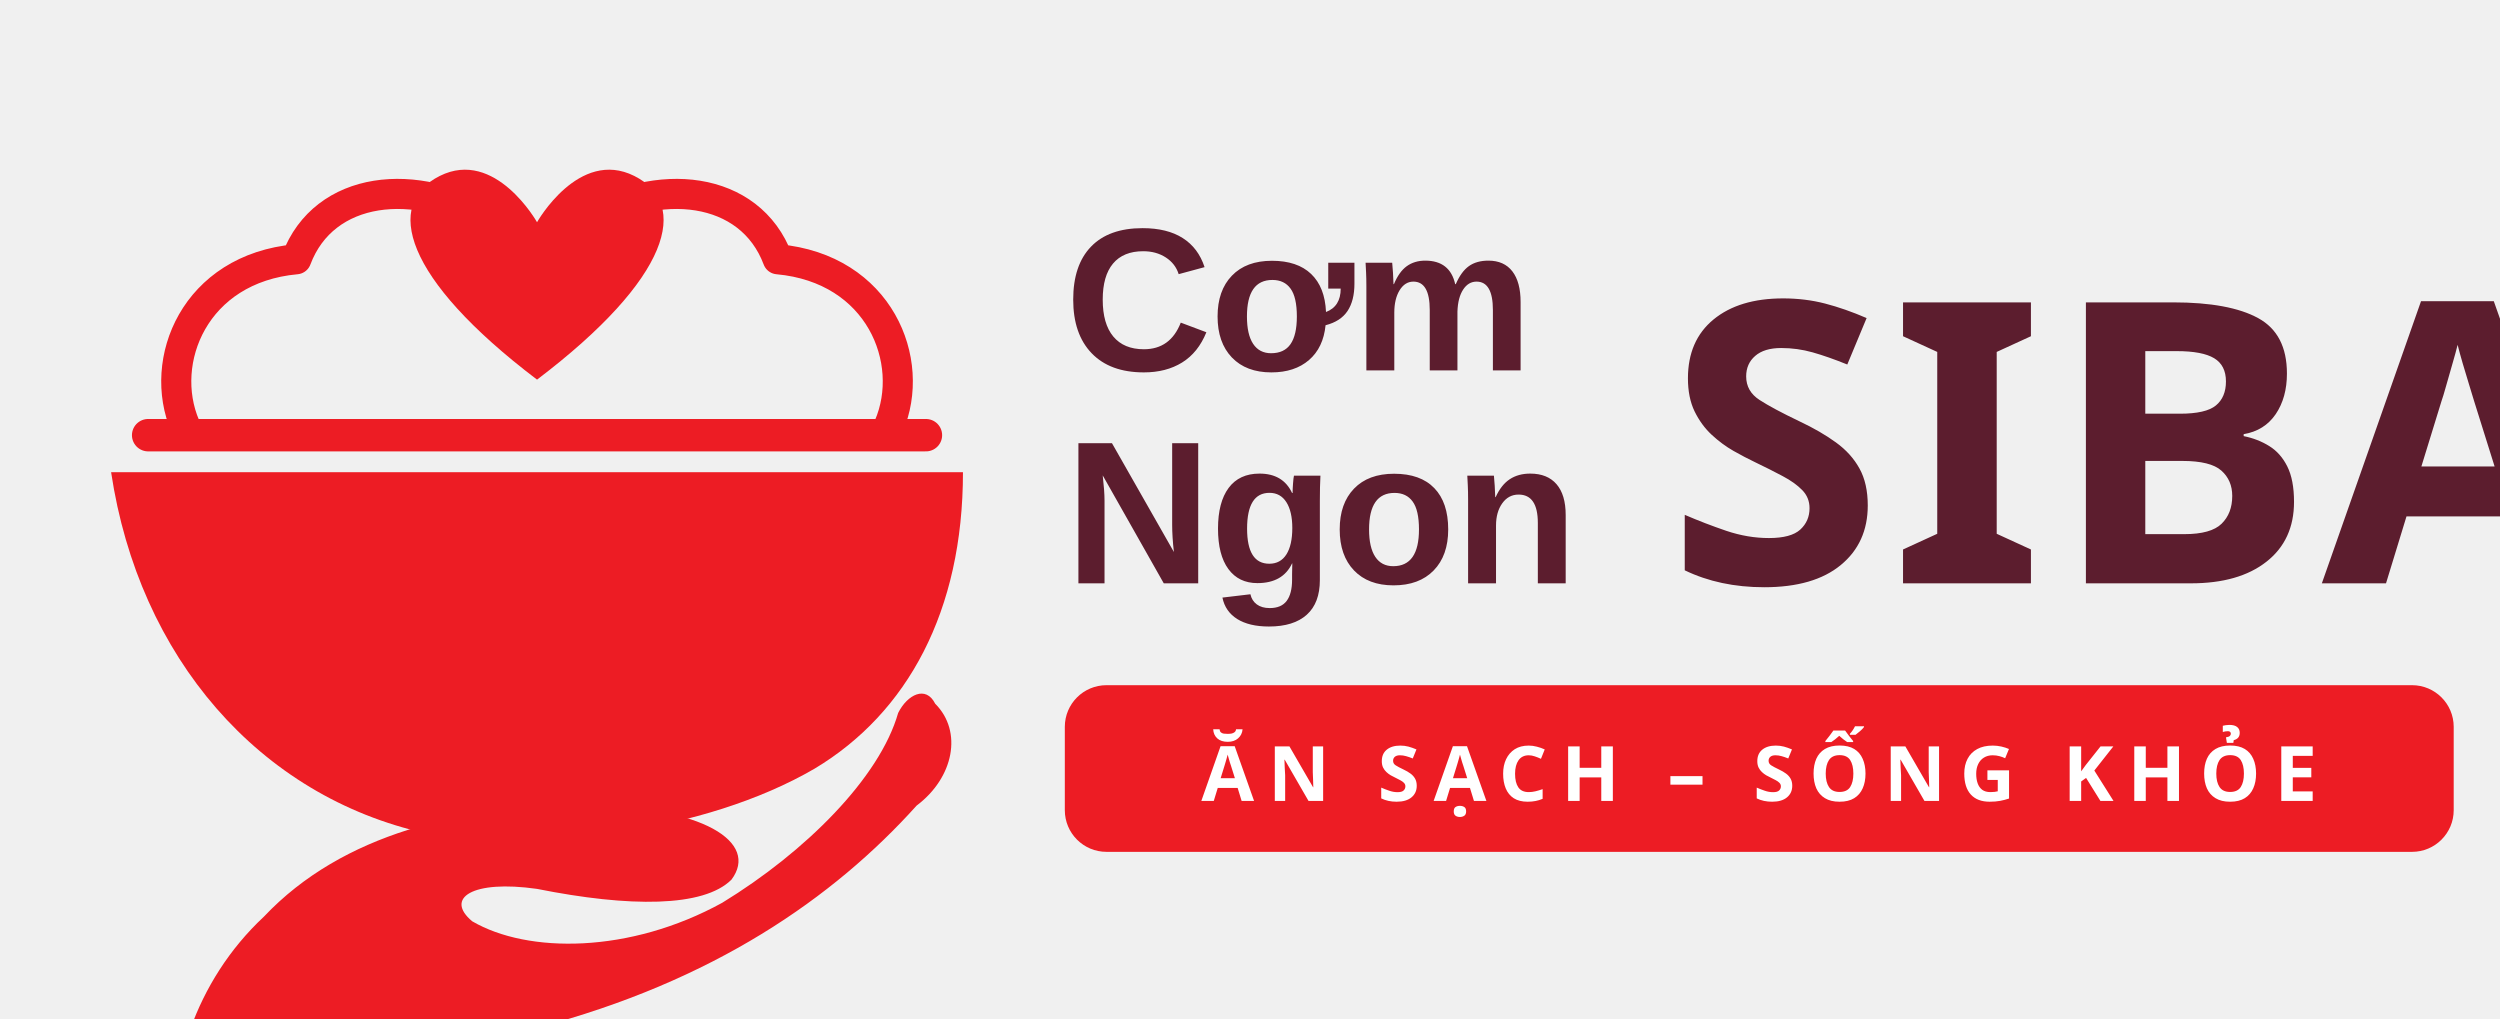
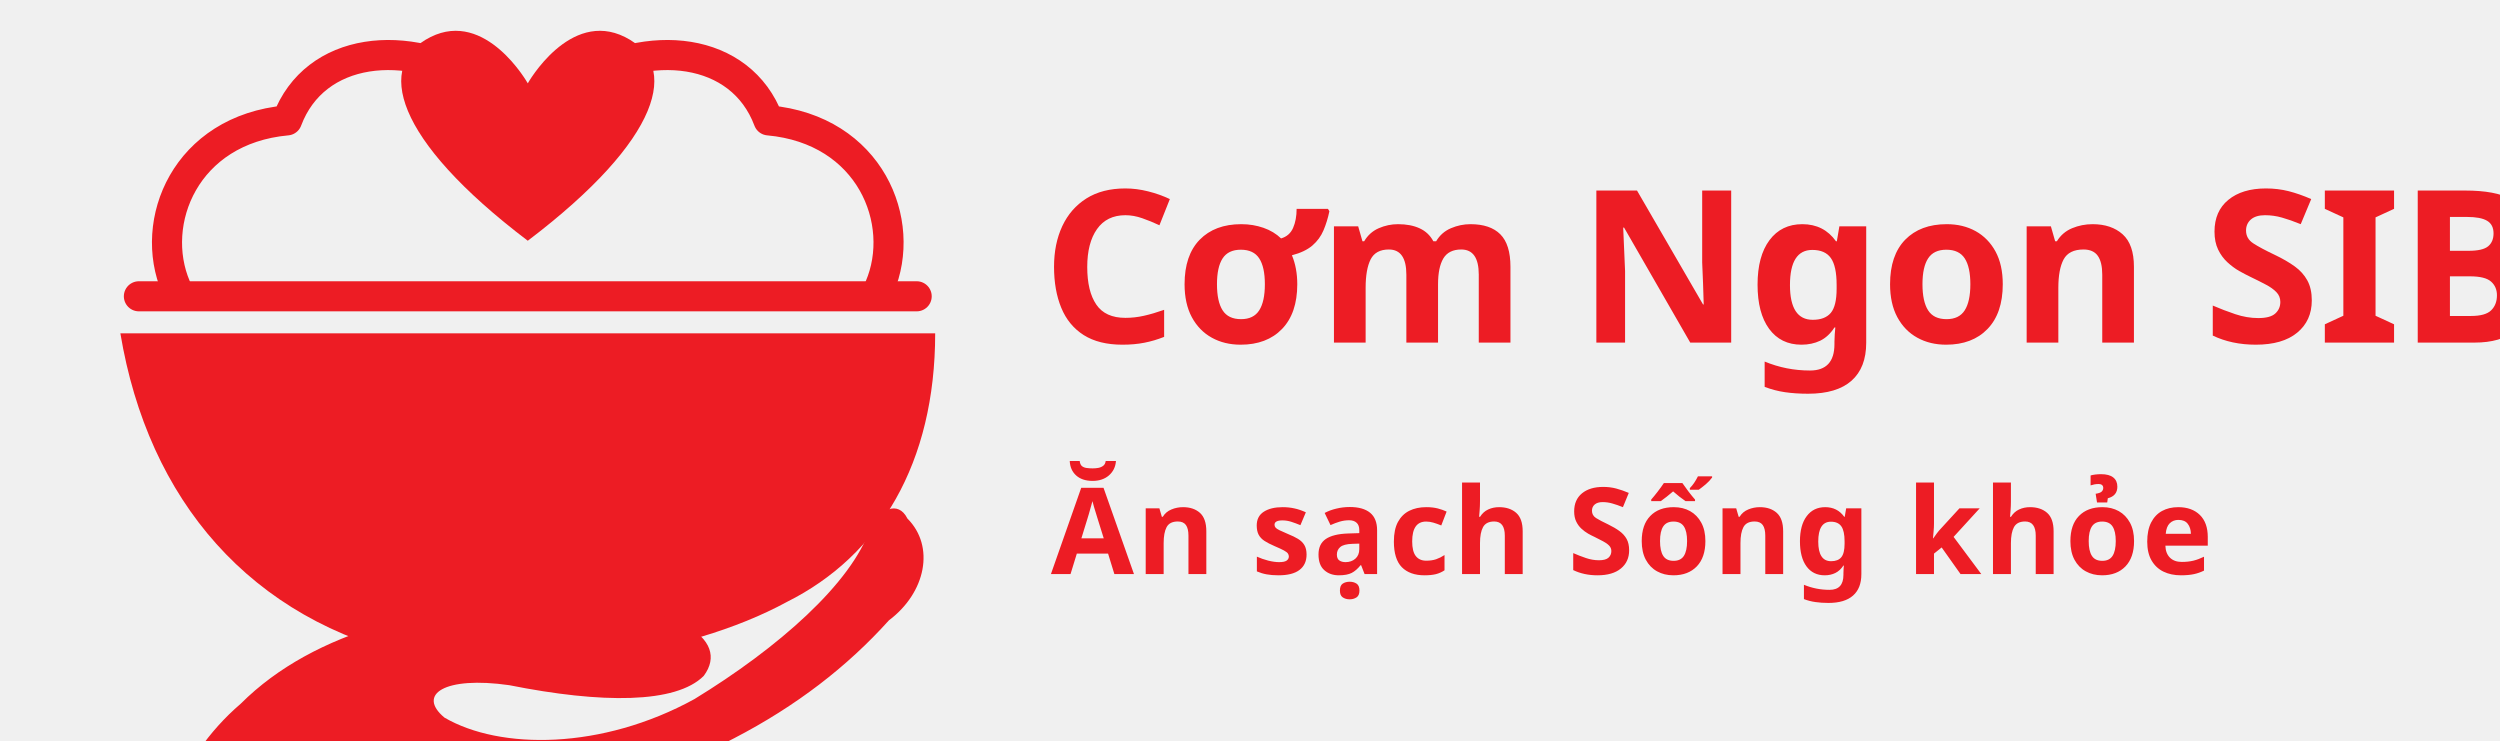
- <svg xmlns="http://www.w3.org/2000/svg" viewBox="0 0 540 220" width="100%" height="100%">
+ <svg xmlns="http://www.w3.org/2000/svg" viewBox="0 0 540 160" width="100%" height="100%">
  <defs>
    <style>
-       .siba-red { fill: #ED1C24; }
-       .siba-dark { fill: #5C1D2E; }
+       .red-fill { fill: #ED1C24; }
+       .red-stroke { stroke: #ED1C24; fill: none; }
    </style>
  </defs>
-   <g transform="translate(12, 10)">
-     <line x1="20" y1="84" x2="188" y2="84" stroke="#ED1C24" stroke-width="7" stroke-linecap="round" />
-     <path d="M 28 82 C 22 68, 30 48, 52 46 C 58 30, 78 28, 94 38 C 98 42, 100 48, 100 56" fill="none" stroke="#ED1C24" stroke-width="6.5" stroke-linecap="round" stroke-linejoin="round" />
-     <path d="M 108 56 C 108 48, 110 42, 114 38 C 130 28, 150 30, 156 46 C 178 48, 186 68, 180 82" fill="none" stroke="#ED1C24" stroke-width="6.5" stroke-linecap="round" stroke-linejoin="round" />
-     <path d="M 104 38 C 104 38, 95 22, 83 28 C 71 34, 75 50, 104 72 C 133 50, 137 34, 125 28 C 113 22, 104 38, 104 38 Z" fill="#ED1C24" />
-     <path d="M 12 92 L 196 92 C 196 122, 184 144, 164 156 C 140 170, 104 174, 80 170 C 44 162, 18 132, 12 92 Z" fill="#ED1C24" />
-     <path d="M 190 142 C 196 148, 194 158, 186 164 C 168 184, 142 202, 104 212 C 72 220, 44 216, 26 238 C 24 222, 30 202, 45 188 C 62 170, 88 164, 114 164 C 140 164, 152 172, 146 180 C 140 186, 124 186, 104 182 C 90 180, 84 184, 90 189 C 102 196, 124 196, 144 185 C 162 174, 178 158, 182 144 C 184 140, 188 138, 190 142 Z" fill="#ED1C24" />
+   <g transform="translate(10, 0)">
+     <path d="M 28 62 C 22 48, 30 28, 52 26 C 58 10, 78 8, 94 18 C 98 22, 100 28, 100 36" fill="none" stroke="#ED1C24" stroke-width="6.5" stroke-linecap="round" stroke-linejoin="round" />
+     <path d="M 108 36 C 108 28, 110 22, 114 18 C 130 8, 150 10, 156 26 C 178 28, 186 48, 180 62" fill="none" stroke="#ED1C24" stroke-width="6.5" stroke-linecap="round" stroke-linejoin="round" />
+     <path d="M 104 18 C 104 18, 95 2, 83 8 C 71 14, 75 30, 104 52 C 133 30, 137 14, 125 8 C 113 2, 104 18, 104 18 Z" fill="#ED1C24" />
+     <line x1="20" y1="64" x2="188" y2="64" stroke="#ED1C24" stroke-width="6.5" stroke-linecap="round" />
+     <path d="M 16 72 L 192 72 C 192 100, 180 120, 160 130 C 138 142, 104 146, 80 142 C 44 134, 22 108, 16 72 Z" fill="#ED1C24" />
+     <path d="M 186 112 C 192 118, 190 128, 182 134 C 164 154, 138 168, 100 176 C 68 182, 42 178, 24 196 C 22 182, 28 164, 42 152 C 58 136, 84 130, 110 130 C 136 130, 148 138, 142 146 C 136 152, 120 152, 100 148 C 86 146, 80 150, 86 155 C 98 162, 120 162, 140 151 C 158 140, 174 126, 178 114 C 180 110, 184 108, 186 112 Z" fill="#ED1C24" />
  </g>
-   <g transform="translate(230, 0)">
-     <text x="0" y="80" font-family="'Be Vietnam Pro', 'Montserrat', 'Segoe UI', Arial, sans-serif" font-size="44" font-weight="800" fill="#5C1D2E" letter-spacing="-0.5">Cơm</text>
-     <text x="0" y="126" font-family="'Be Vietnam Pro', 'Montserrat', 'Segoe UI', Arial, sans-serif" font-size="44" font-weight="800" fill="#5C1D2E" letter-spacing="-0.5">Ngon</text>
-     <text x="130" y="126" font-family="'Be Vietnam Pro', 'Montserrat', 'Arial Black', sans-serif" font-size="85" font-weight="900" fill="#5C1D2E" letter-spacing="1.5">SIBA</text>
-     <rect x="0" y="148" width="300" height="36" rx="9" fill="#ED1C24" />
-     <text x="150" y="173" text-anchor="middle" font-family="'Be Vietnam Pro', 'Montserrat', 'Arial Black', sans-serif" font-size="16.5" font-weight="900" fill="#FFFFFF" letter-spacing="3">ĂN SẠCH – SỐNG KHỎE</text>
+   <g transform="translate(225, 12)">
+     <text x="0" y="62" font-family="'Be Vietnam Pro', 'Montserrat', 'Segoe UI', system-ui, -apple-system, sans-serif" font-size="46" font-weight="800" fill="#ED1C24" letter-spacing="-0.5">
+       Cơm Ngon <tspan font-weight="900" fill="#ED1C24">SIBA</tspan>
+     </text>
+     <text x="2" y="112" font-family="'Be Vietnam Pro', 'Montserrat', 'Segoe UI', system-ui, -apple-system, sans-serif" font-size="26" font-weight="700" fill="#ED1C24" letter-spacing="0.5">
+       Ăn sạch Sống khỏe
+     </text>
  </g>
</svg>
